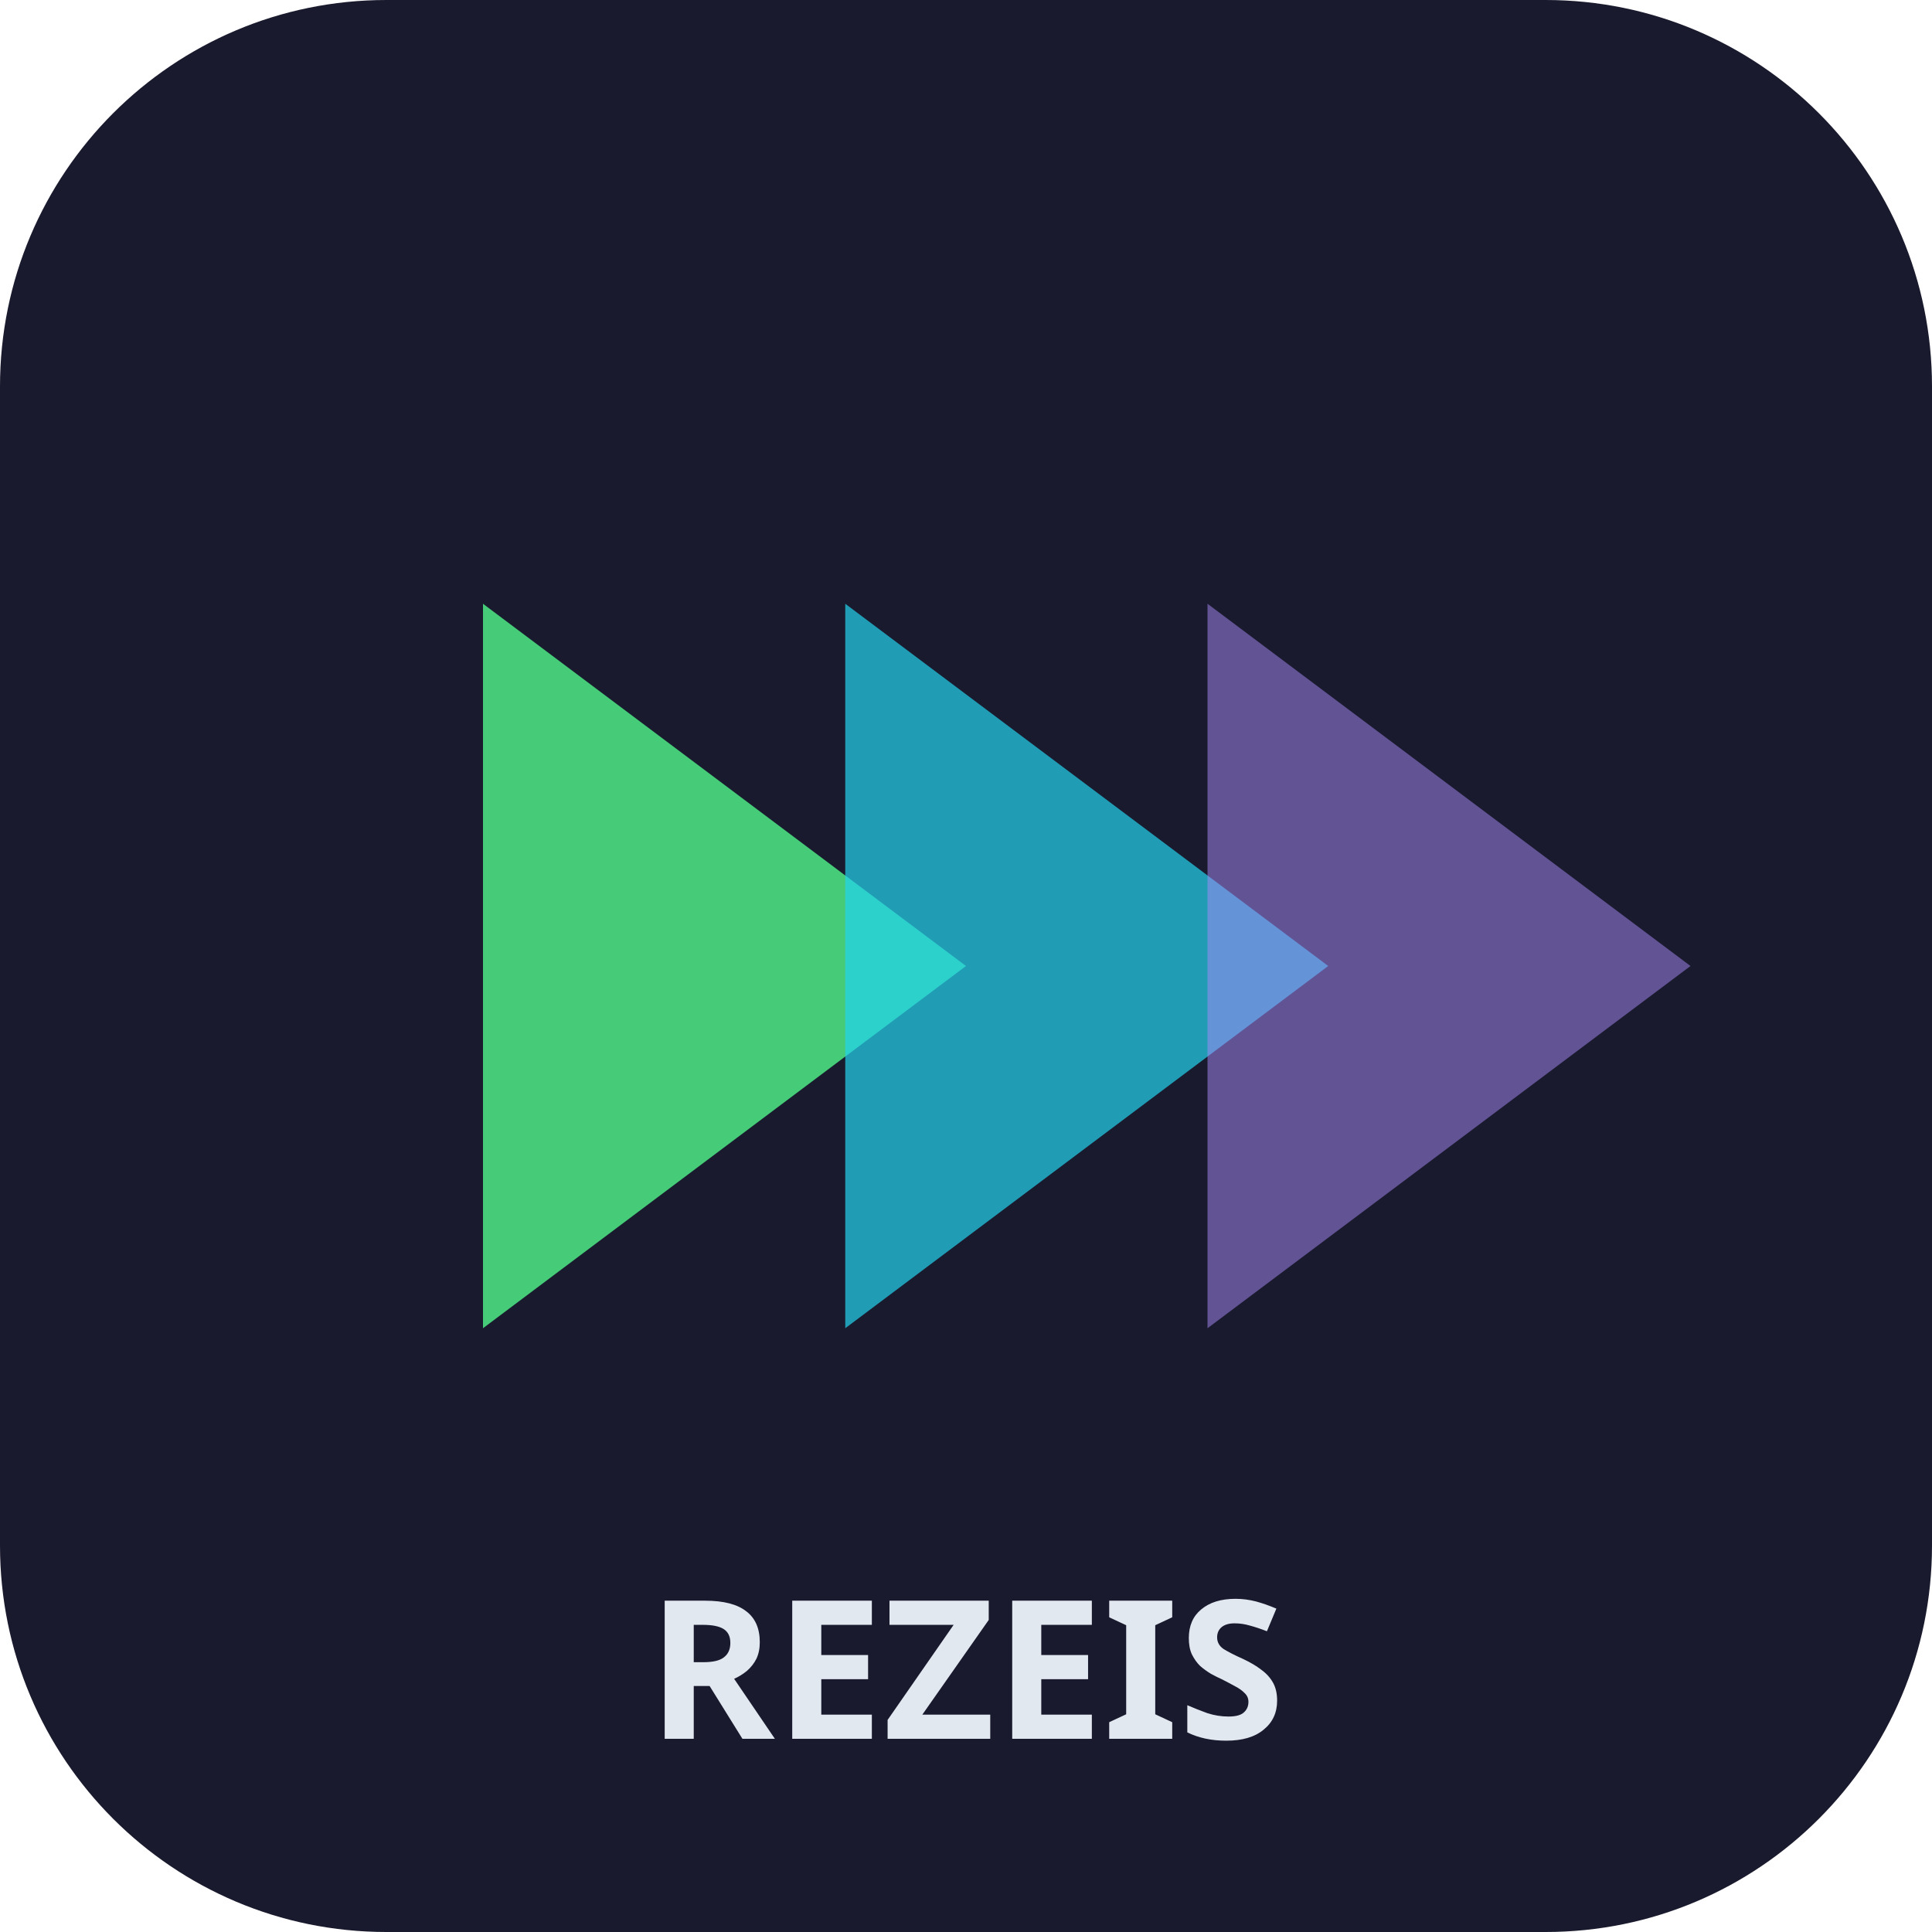
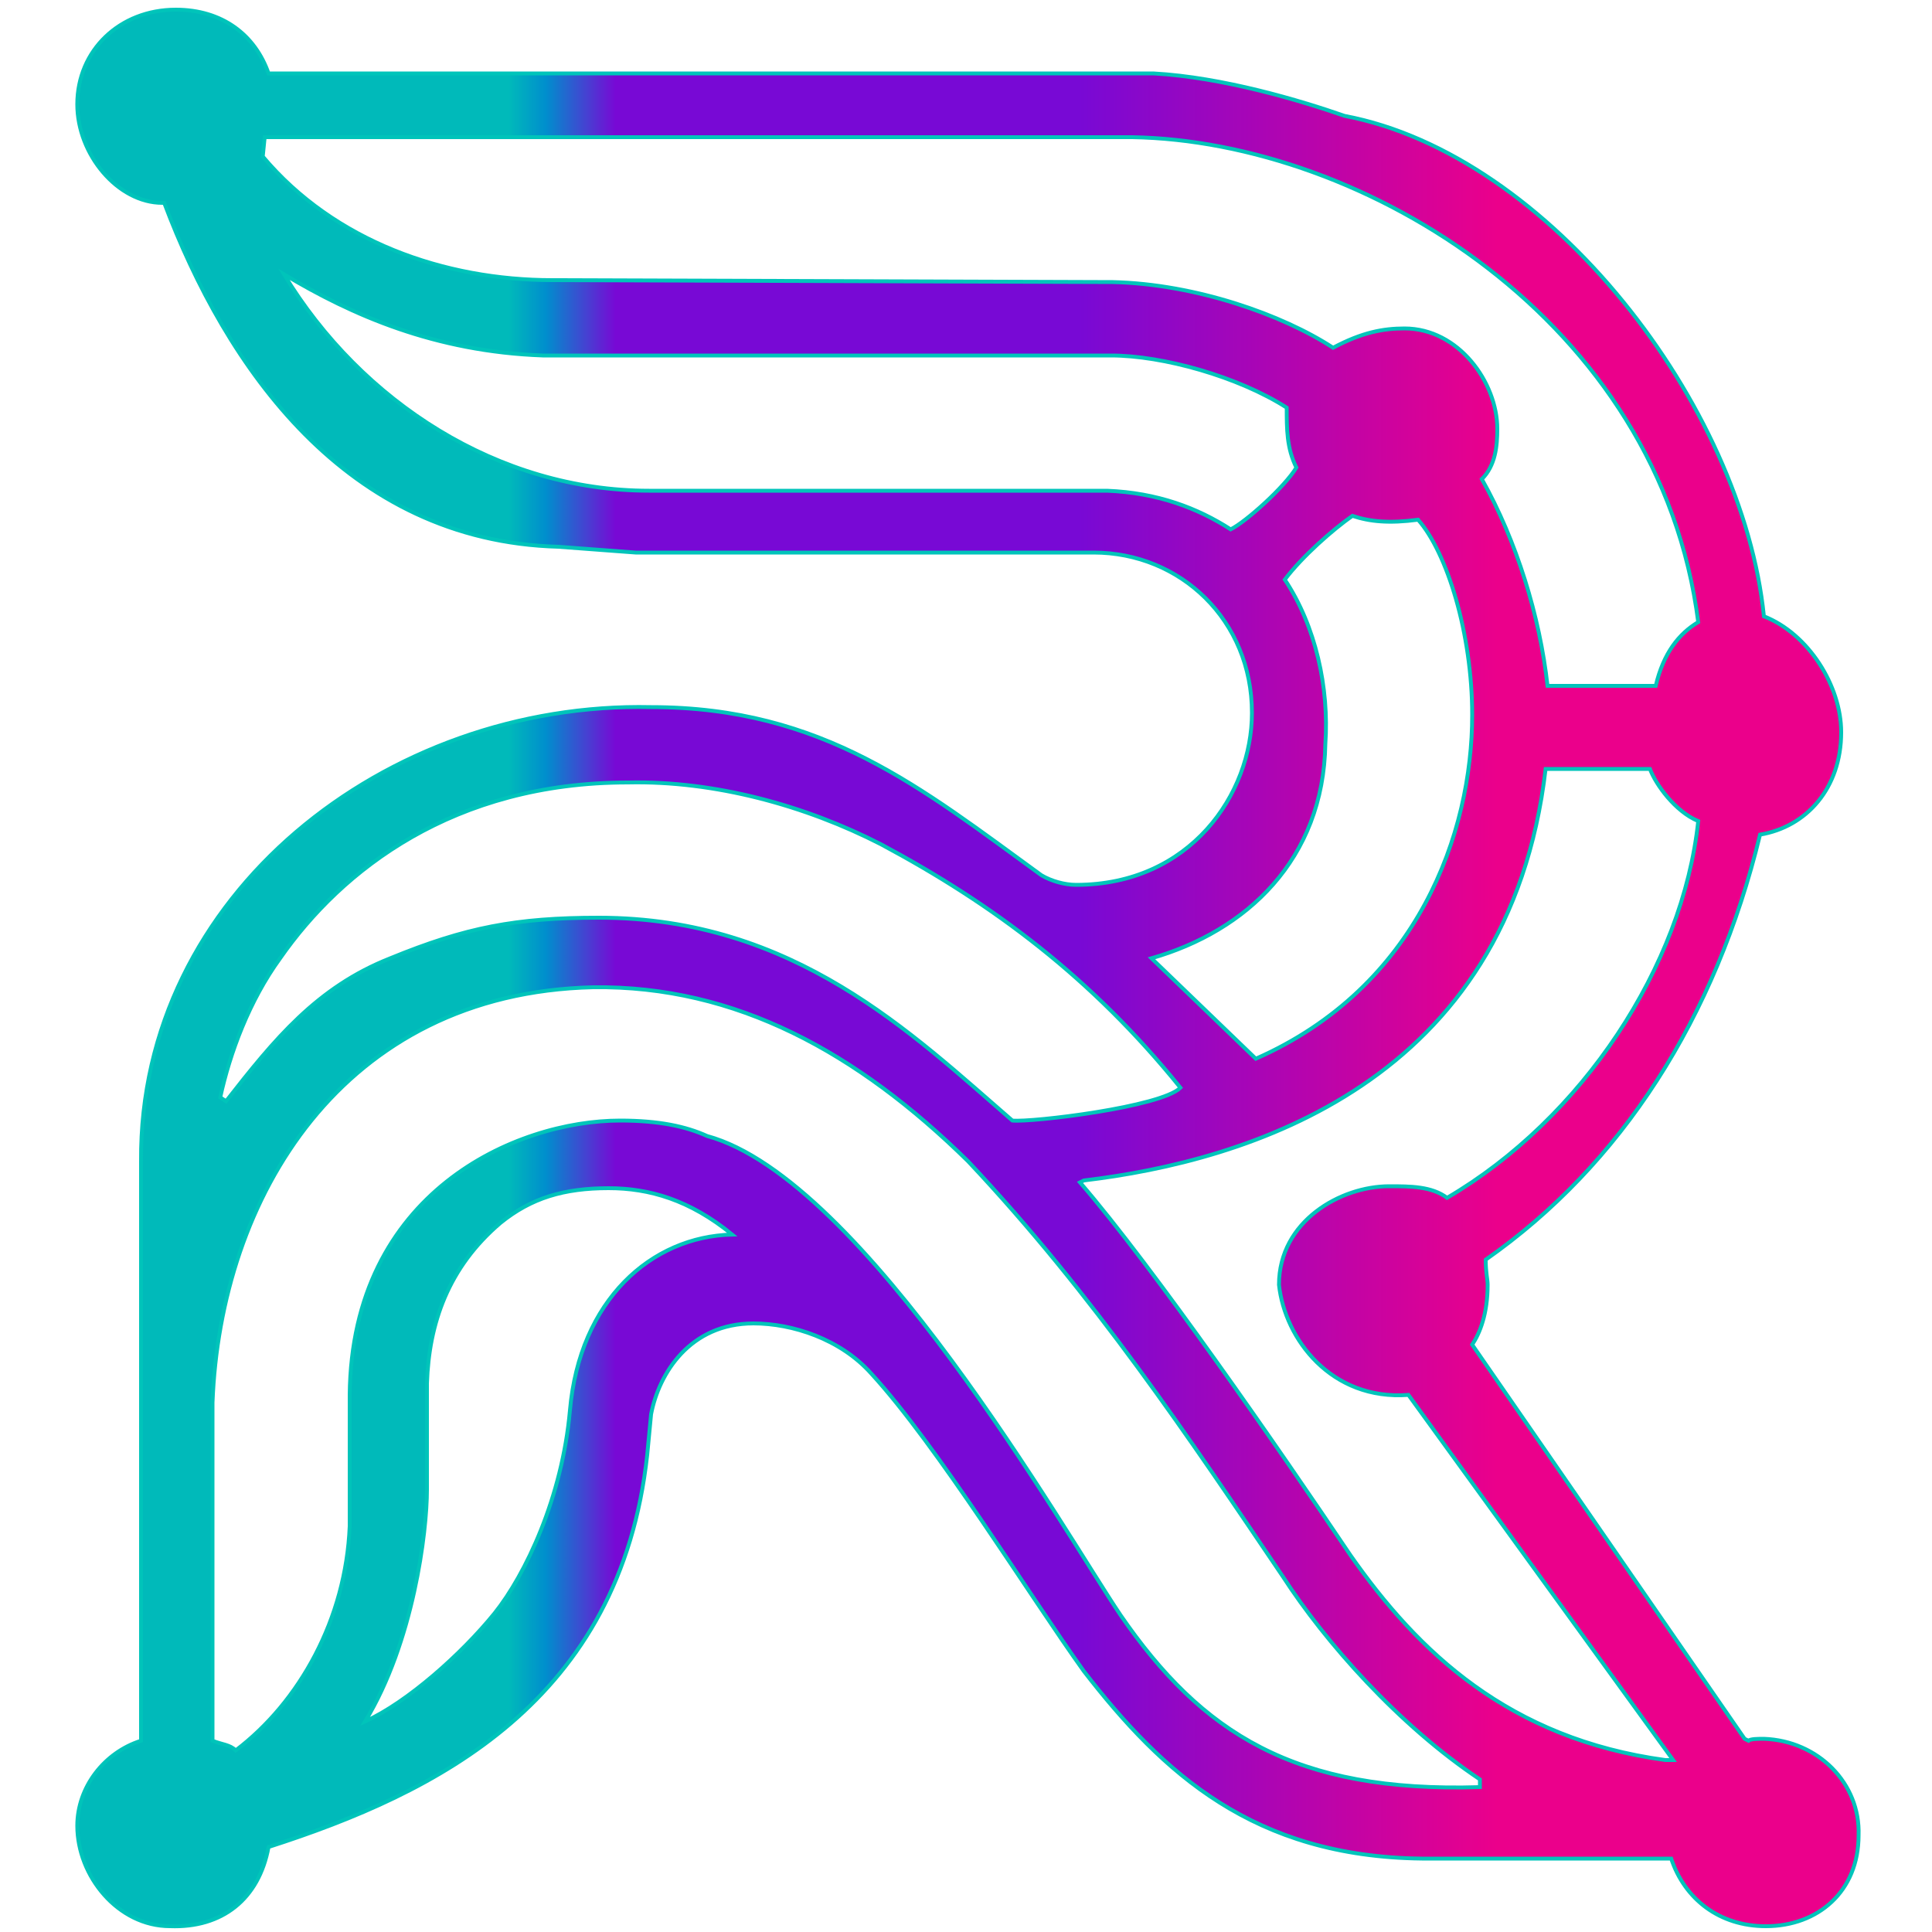
- <svg xmlns="http://www.w3.org/2000/svg" viewBox="0 0 80 80" fill="none">
-   <rect width="80" height="80" rx="16" fill="#1a1a2e" />
-   <path d="M20 55V25l20 15-20 15z" fill="#4ade80" opacity="0.9" />
-   <path d="M35 55V25l20 15-20 15z" fill="#22d3ee" opacity="0.7" />
-   <path d="M50 55V25l20 15-20 15z" fill="#a78bfa" opacity="0.5" />
-   <text x="40" y="72" text-anchor="middle" font-family="system-ui" font-size="8" font-weight="700" fill="#e2e8f0">REZEIS</text>
+ <svg xmlns="http://www.w3.org/2000/svg" viewBox="0 0 100 100">
+   <style type="text/css">.cls-0 {fill:url(#SVGID_1_);stroke:#00C4BA;stroke-width:0.2;stroke-miterlimit:10;}</style>
+   <linearGradient id="SVGID_1_" x1="4.015" x2="96.21" y1="50" y2="50" gradientUnits="userSpaceOnUse">
+     <stop stop-color="#00BABA" offset=".242" />
+     <stop stop-color="#008ECD" offset=".263" />
+     <stop stop-color="#7809D5" offset=".302" />
+     <stop stop-color="#7809D5" offset=".562" />
+     <stop stop-color="#EB008B" offset=".797" />
+   </linearGradient>
+   <path class="cls-0" d="m91.3 90c-0.3 0-0.7 0-0.8 0.1l-0.2-0.1-14.1-20.4c0.4-0.6 0.8-1.6 0.8-3.1 0-0.3-0.1-0.6-0.1-1.3 7-4.9 11.9-12.5 14.2-22 2.4-0.4 4.2-2.4 4.2-5.3 0-2.4-1.7-5.1-4-6-1.1-10.9-11.1-23.9-21.7-25.9-2.3-0.8-6.3-2-9.9-2.2h-45.8c-0.7-2-2.4-3.3-4.8-3.3-2.9 0-5.1 2.1-5.1 4.9 0 2.6 2.1 5.1 4.4 5.1h0.1c3.2 8.5 9.4 17.5 20.4 17.8l4 0.3h23.7c4.5 0 8.2 3.5 8.2 8.3 0 4.2-3.2 8.9-9.1 8.9-0.6 0-1.3-0.2-1.8-0.5-6.2-4.5-11.3-8.7-20.2-8.7-13.7-0.3-26.5 9.7-26.4 23.5v30c-1.9 0.6-3.3 2.4-3.3 4.4 0 2.6 2.1 5.2 4.8 5.2 2.7 0.1 4.6-1.4 5.1-4.1 8.7-2.8 18.2-7.5 19.6-20.3l0.2-2.1c0.4-2.1 2-4.7 5.3-4.7 2 0 4.5 0.8 6.1 2.6 3.4 3.7 8.2 11.5 11 15.4 4.1 5.3 8.8 9.6 17.5 9.7h12.9c0.7 2.1 2.5 3.5 4.9 3.5 2.7 0 4.8-1.8 4.8-4.7 0.1-2.7-2.1-4.9-4.9-5zm-5.6-54.5h-5.6c-0.4-3.6-1.6-7.5-3.4-10.7 0.7-0.7 0.8-1.7 0.8-2.6 0-2.4-2-5.2-4.8-5.2-1.1 0-2.2 0.2-3.7 1-2.6-1.7-7.1-3.3-11.4-3.4l-29-0.1c-5.6 0-11.3-2-15-6.4l0.1-1h44.9c12 0.2 27.3 9.5 29.3 25.1-1 0.6-1.8 1.6-2.2 3.3zm-22-8.1c-1.7-1.1-3.8-1.9-6.4-2h-23.7c-7.8 0-14.9-4.6-18.9-11.2 3.5 2.1 7.8 4 13.4 4.2h29.4c2.7 0 6.6 1.1 9.1 2.7 0 1.1 0 2.1 0.5 3.1-0.6 1-2.6 2.8-3.4 3.2zm1.3 27.4-5.4-5.2c4.9-1.4 8.9-5.1 9-11.1 0.2-2.9-0.5-6.1-2.1-8.5 0.9-1.2 2.5-2.6 3.5-3.3 0.9 0.3 1.9 0.4 3.4 0.2 1.5 1.7 2.8 5.9 2.8 10.1 0 6.1-2.8 14.1-11.2 17.8zm-50.5-5.2c3.2-4.6 9-9.1 18-9.1 4.5-0.1 9.2 1.2 13.1 3.2 5.8 3.1 10.9 6.9 15.5 12.6-1 1-7.7 1.8-8.7 1.7-5.2-4.5-11.3-10.5-21.4-10.5-4.3 0-6.9 0.5-10.8 2.1-3.8 1.5-6 4.2-8.5 7.4l-0.3-0.2c0.5-2.3 1.5-5 3.1-7.2zm4.4 39.5c2.5-4.1 3.2-9.8 3.2-12v-5.5c0.1-3.1 1.1-6 3.8-8.3 1.6-1.3 3.3-1.8 5.6-1.8 2.1 0 4.2 0.6 6.4 2.4-4.2 0.1-7.9 3.4-8.4 9.1-0.4 4.5-2.3 8.5-3.9 10.5-1.7 2.1-4.5 4.6-6.7 5.6zm39.1-5.5c-2.9-4.3-13.3-22.6-21.4-24.8-1.1-0.5-2.5-0.8-4.5-0.8-5.4 0-13.9 3.7-14 14.2v6.8c-0.2 4.8-2.6 9.1-5.9 11.6-0.3-0.3-0.7-0.3-1.2-0.5v-17.5c0.4-10.6 6.7-21.2 19.7-21.5 7.4-0.1 13.7 3.4 19.4 9 6.5 6.9 11.5 14.4 16.3 21.5 2.2 3.4 6 7.7 10.2 10.5v0.4c-9.6 0.3-14.4-2.8-18.6-8.9zm28.2 7.5c-8.1-1.1-12.8-5.6-16.3-10.6-3.7-5.5-10.2-14.9-14-19.3l0.2-0.1c8.4-1 22-5 23.9-21.3h5.4c0.3 0.8 1.3 2.2 2.5 2.7-0.8 7.5-6 15.4-13 19.5-0.8-0.6-1.9-0.6-3-0.6-2.5 0-5.7 1.8-5.7 5.1 0.3 2.8 2.7 6 6.7 5.7l13.7 18.9z" />
</svg>
